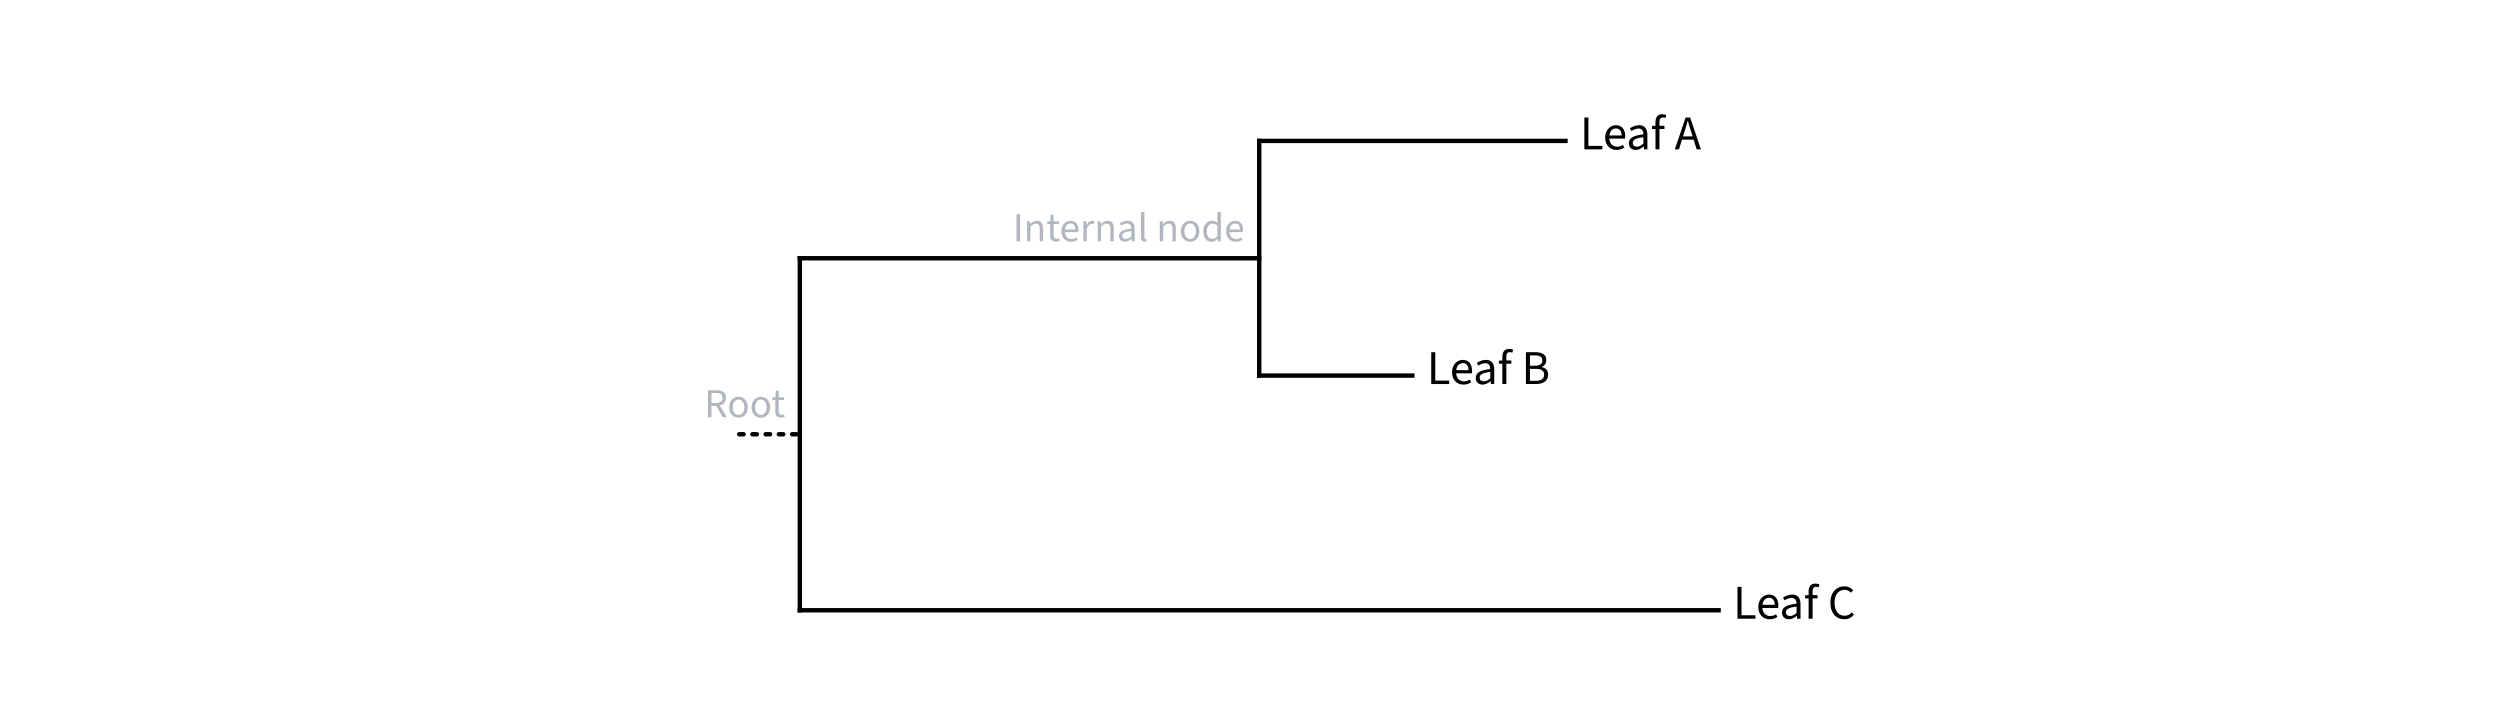
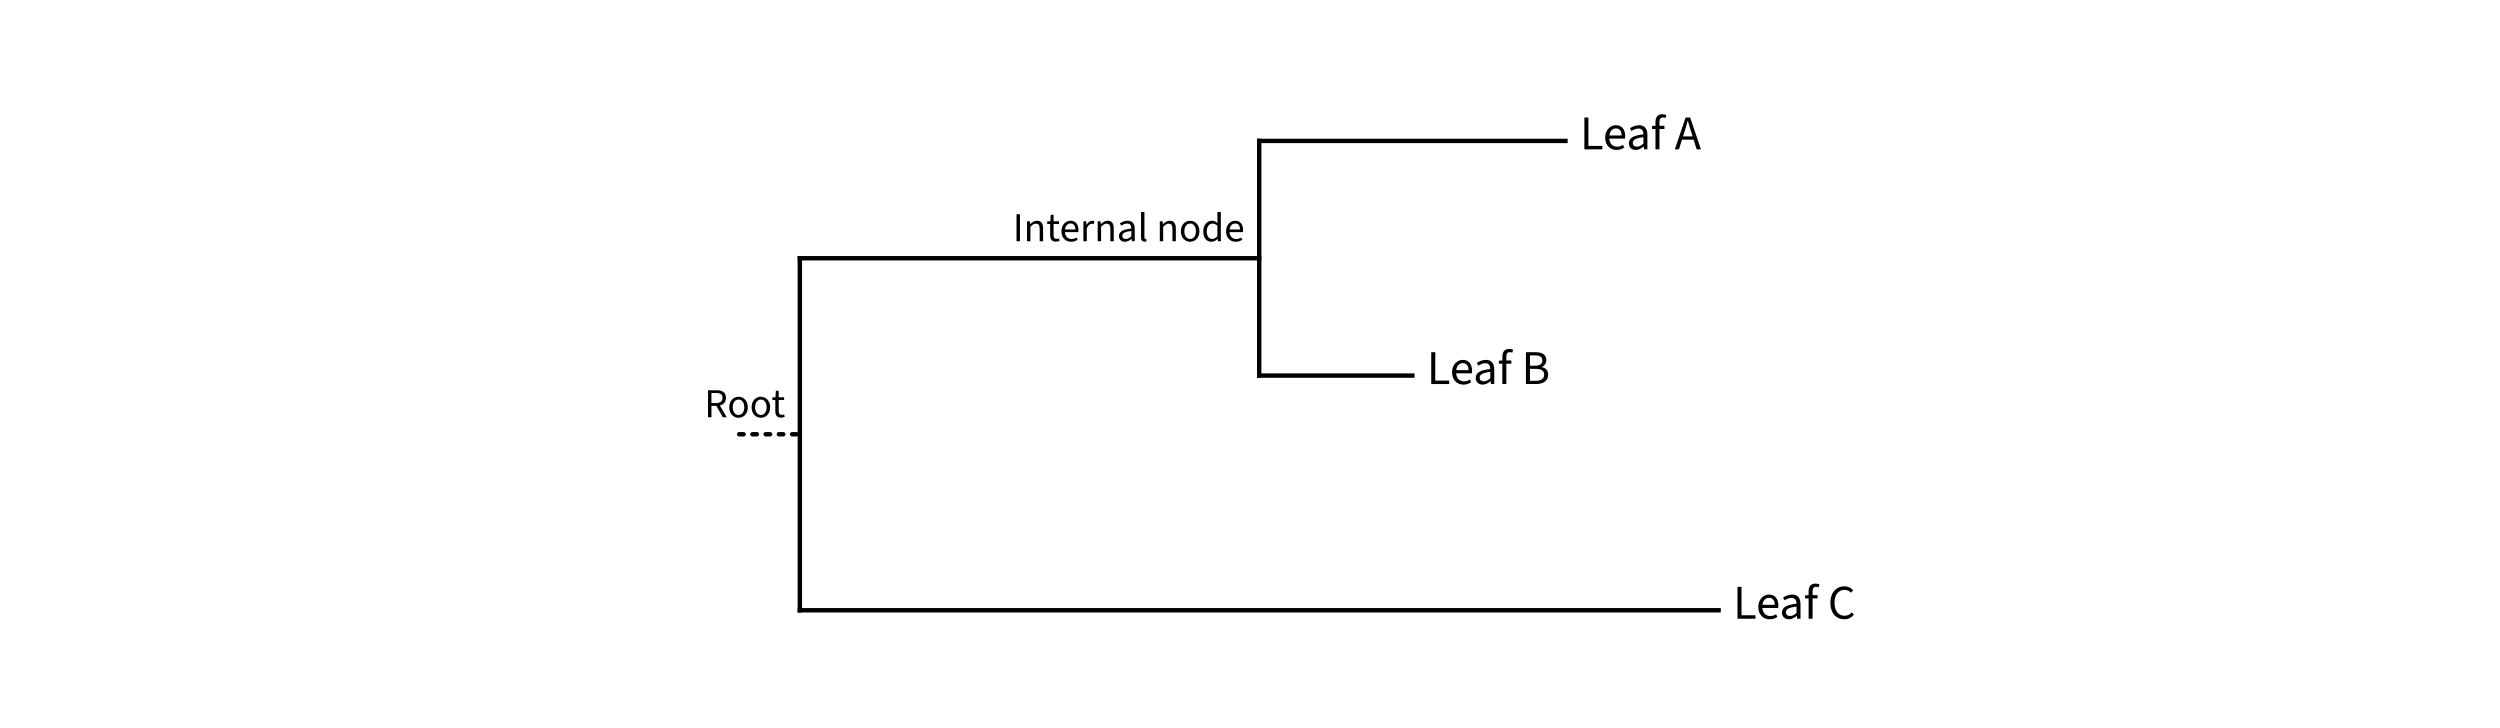
<svg xmlns="http://www.w3.org/2000/svg" xmlns:xlink="http://www.w3.org/1999/xlink" class="typst-doc" viewBox="0 0 566.929 165" width="566.929pt" height="165pt">
  <g>
    <g class="typst-group" transform="matrix(1 0 0 1 145.9646 0)">
      <g>
        <path class="typst-shape" fill="none" stroke="#000000" stroke-width="1" stroke-linecap="round" stroke-linejoin="miter" stroke-miterlimit="4" stroke-dashoffset="0" stroke-dasharray="1 2" transform="matrix(1 0 0 1 21.6634 98.4775)" d="M 0 0h 13.75 " />
        <path class="typst-shape" fill="none" stroke="#000000" stroke-width="1" stroke-linecap="square" stroke-linejoin="miter" stroke-miterlimit="4" transform="matrix(1 0 0 1 35.4134 58.564)" d="M 0 0v 79.827 " />
        <path class="typst-shape" fill="none" stroke="#000000" stroke-width="1" stroke-linecap="square" stroke-linejoin="miter" stroke-miterlimit="4" transform="matrix(1 0 0 1 35.4134 58.564)" d="M 0 0h 104.173 " />
        <path class="typst-shape" fill="none" stroke="#000000" stroke-width="1" stroke-linecap="square" stroke-linejoin="miter" stroke-miterlimit="4" transform="matrix(1 0 0 1 139.5867 31.955)" d="M 0 0v 53.218 " />
        <path class="typst-shape" fill="none" stroke="#000000" stroke-width="1" stroke-linecap="square" stroke-linejoin="miter" stroke-miterlimit="4" transform="matrix(1 0 0 1 139.5867 31.955)" d="M 0 0h 69.449 " />
        <path class="typst-shape" fill="none" stroke="#000000" stroke-width="1" stroke-linecap="square" stroke-linejoin="miter" stroke-miterlimit="4" transform="matrix(1 0 0 1 139.5867 85.173)" d="M 0 0h 34.724 " />
        <path class="typst-shape" fill="none" stroke="#000000" stroke-width="1" stroke-linecap="square" stroke-linejoin="miter" stroke-miterlimit="4" transform="matrix(1 0 0 1 35.4134 138.391)" d="M 0 0h 208.347 " />
        <g class="typst-text" transform="matrix(1 0 0 -1 212.3356 33.869)">
          <use xlink:href="#gCC57CF18E22FAED51DACB1824D15E758" x="0" y="0" fill="#000000" fill-rule="nonzero" />
          <use xlink:href="#g952321E4424421CC55738D692ABBBB8F" x="5.214" y="0" fill="#000000" fill-rule="nonzero" />
          <use xlink:href="#g97926E944072FB8E532838AEE0E2DD79" x="10.516" y="0" fill="#000000" fill-rule="nonzero" />
          <use xlink:href="#g49555CB2166E424105A539BB5931EEC1" x="16.06" y="0" fill="#000000" fill-rule="nonzero" />
          <use xlink:href="#gDBD3E0C2A760A369A3CB7EF497FCA744" x="21.472" y="0" fill="#000000" fill-rule="nonzero" />
        </g>
        <g class="typst-text" transform="matrix(1 0 0 -1 177.6111 87.087)">
          <use xlink:href="#gCC57CF18E22FAED51DACB1824D15E758" x="0" y="0" fill="#000000" fill-rule="nonzero" />
          <use xlink:href="#g952321E4424421CC55738D692ABBBB8F" x="5.214" y="0" fill="#000000" fill-rule="nonzero" />
          <use xlink:href="#g97926E944072FB8E532838AEE0E2DD79" x="10.516" y="0" fill="#000000" fill-rule="nonzero" />
          <use xlink:href="#g49555CB2166E424105A539BB5931EEC1" x="16.06" y="0" fill="#000000" fill-rule="nonzero" />
          <use xlink:href="#gF21BC722CFEAC9461B720621186DB08B" x="21.472" y="0" fill="#000000" fill-rule="nonzero" />
        </g>
        <g class="typst-text" transform="matrix(1 0 0 -1 83.71165 54.714)">
-           <use xlink:href="#g2E63D7AAF8FF110D76192BCA22B2AC67" x="0" y="0" fill="#b2b6be" fill-rule="nonzero" />
-           <use xlink:href="#gA314E40FBFFB3FA2934E4464457FDA51" x="2.459" y="0" fill="#b2b6be" fill-rule="nonzero" />
-           <use xlink:href="#g5589ADDE2288CB94681743E50A23368F" x="7.574" y="0" fill="#b2b6be" fill-rule="nonzero" />
-           <use xlink:href="#g86DDA9FF35B1A244258D14EF2510E2CA" x="10.603" y="0" fill="#b2b6be" fill-rule="nonzero" />
-           <use xlink:href="#g86F81373AF7C0FAB5EE4907B198400F6" x="15.241" y="0" fill="#b2b6be" fill-rule="nonzero" />
-           <use xlink:href="#gA314E40FBFFB3FA2934E4464457FDA51" x="18.485" y="0" fill="#b2b6be" fill-rule="nonzero" />
-           <use xlink:href="#g7861E29E328024C0DB1316EAD1B388BC" x="23.599" y="0" fill="#b2b6be" fill-rule="nonzero" />
-           <use xlink:href="#gE2B9237DC5612F6996F951C85D67012E" x="28.312" y="0" fill="#b2b6be" fill-rule="nonzero" />
-           <use xlink:href="#gA314E40FBFFB3FA2934E4464457FDA51" x="32.566" y="0" fill="#b2b6be" fill-rule="nonzero" />
-           <use xlink:href="#gAFF450DAE1487F89AB2B204CC14F2938" x="37.681" y="0" fill="#b2b6be" fill-rule="nonzero" />
-           <use xlink:href="#gF7C0CBE20DAC670E6D9CE5CC745A0294" x="42.748" y="0" fill="#b2b6be" fill-rule="nonzero" />
-           <use xlink:href="#g86DDA9FF35B1A244258D14EF2510E2CA" x="47.937" y="0" fill="#b2b6be" fill-rule="nonzero" />
+           <use xlink:href="#g2E63D7AAF8FF110D76192BCA22B2AC67" x="0" y="0" fill="oklch(68.000% 0.012 -95.500deg)" fill-rule="nonzero" />
+           <use xlink:href="#gA314E40FBFFB3FA2934E4464457FDA51" x="2.459" y="0" fill="oklch(68.000% 0.012 -95.500deg)" fill-rule="nonzero" />
+           <use xlink:href="#g5589ADDE2288CB94681743E50A23368F" x="7.574" y="0" fill="oklch(68.000% 0.012 -95.500deg)" fill-rule="nonzero" />
+           <use xlink:href="#g86DDA9FF35B1A244258D14EF2510E2CA" x="10.603" y="0" fill="oklch(68.000% 0.012 -95.500deg)" fill-rule="nonzero" />
+           <use xlink:href="#g86F81373AF7C0FAB5EE4907B198400F6" x="15.241" y="0" fill="oklch(68.000% 0.012 -95.500deg)" fill-rule="nonzero" />
+           <use xlink:href="#gA314E40FBFFB3FA2934E4464457FDA51" x="18.485" y="0" fill="oklch(68.000% 0.012 -95.500deg)" fill-rule="nonzero" />
+           <use xlink:href="#g7861E29E328024C0DB1316EAD1B388BC" x="23.599" y="0" fill="oklch(68.000% 0.012 -95.500deg)" fill-rule="nonzero" />
+           <use xlink:href="#gE2B9237DC5612F6996F951C85D67012E" x="28.312" y="0" fill="oklch(68.000% 0.012 -95.500deg)" fill-rule="nonzero" />
+           <use xlink:href="#gA314E40FBFFB3FA2934E4464457FDA51" x="32.566" y="0" fill="oklch(68.000% 0.012 -95.500deg)" fill-rule="nonzero" />
+           <use xlink:href="#gAFF450DAE1487F89AB2B204CC14F2938" x="37.681" y="0" fill="oklch(68.000% 0.012 -95.500deg)" fill-rule="nonzero" />
+           <use xlink:href="#gF7C0CBE20DAC670E6D9CE5CC745A0294" x="42.748" y="0" fill="oklch(68.000% 0.012 -95.500deg)" fill-rule="nonzero" />
+           <use xlink:href="#g86DDA9FF35B1A244258D14EF2510E2CA" x="47.937" y="0" fill="oklch(68.000% 0.012 -95.500deg)" fill-rule="nonzero" />
        </g>
        <g class="typst-text" transform="matrix(1 0 0 -1 247.06 140.305)">
          <use xlink:href="#gCC57CF18E22FAED51DACB1824D15E758" x="0" y="0" fill="#000000" fill-rule="nonzero" />
          <use xlink:href="#g952321E4424421CC55738D692ABBBB8F" x="5.214" y="0" fill="#000000" fill-rule="nonzero" />
          <use xlink:href="#g97926E944072FB8E532838AEE0E2DD79" x="10.516" y="0" fill="#000000" fill-rule="nonzero" />
          <use xlink:href="#g49555CB2166E424105A539BB5931EEC1" x="16.06" y="0" fill="#000000" fill-rule="nonzero" />
          <use xlink:href="#g23AC92068B23D35F92970FCA83CC3BC" x="21.472" y="0" fill="#000000" fill-rule="nonzero" />
        </g>
        <g class="typst-text" transform="matrix(1 0 0 -1 13.75 94.6275)">
-           <use xlink:href="#g31219937ED4984B7DA5D4BB72FF9F8D" x="0" y="0" fill="#b2b6be" fill-rule="nonzero" />
-           <use xlink:href="#gAFF450DAE1487F89AB2B204CC14F2938" x="5.227" y="0" fill="#b2b6be" fill-rule="nonzero" />
-           <use xlink:href="#gAFF450DAE1487F89AB2B204CC14F2938" x="10.294" y="0" fill="#b2b6be" fill-rule="nonzero" />
-           <use xlink:href="#g5589ADDE2288CB94681743E50A23368F" x="15.203" y="0" fill="#b2b6be" fill-rule="nonzero" />
+           <use xlink:href="#g31219937ED4984B7DA5D4BB72FF9F8D" x="0" y="0" fill="oklch(68.000% 0.012 -95.500deg)" fill-rule="nonzero" />
+           <use xlink:href="#gAFF450DAE1487F89AB2B204CC14F2938" x="5.227" y="0" fill="oklch(68.000% 0.012 -95.500deg)" fill-rule="nonzero" />
+           <use xlink:href="#gAFF450DAE1487F89AB2B204CC14F2938" x="10.294" y="0" fill="oklch(68.000% 0.012 -95.500deg)" fill-rule="nonzero" />
+           <use xlink:href="#g5589ADDE2288CB94681743E50A23368F" x="15.203" y="0" fill="oklch(68.000% 0.012 -95.500deg)" fill-rule="nonzero" />
        </g>
      </g>
    </g>
  </g>
  <defs id="glyph">
    <symbol id="gCC57CF18E22FAED51DACB1824D15E758" overflow="visible">
      <path d="M 0 0m 0.99 0 h 4.07 v 0.781 h -3.157 v 6.435 h -0.913 Z " />
    </symbol>
    <symbol id="g952321E4424421CC55738D692ABBBB8F" overflow="visible">
      <path d="M 0 0m 2.926 4.741 c 0.825 0 1.298 -0.561 1.298 -1.595 h -2.783 c 0.143 1.144 0.825 1.595 1.485 1.595 Z m 0.143 -4.873 c 0.726 0 1.298 0.231 1.771 0.55 l -0.33 0.594 c -0.374 -0.253 -0.825 -0.407 -1.331 -0.407 c -0.902 0 -1.672 0.627 -1.76 1.826 h 3.575 c 0.033 0.176 0.044 0.352 0.044 0.539 c 0 1.518 -0.748 2.508 -2.123 2.508 c -1.232 0 -2.42 -1.067 -2.42 -2.805 c 0 -1.771 1.133 -2.805 2.574 -2.805 Z " />
    </symbol>
    <symbol id="g97926E944072FB8E532838AEE0E2DD79" overflow="visible">
      <path d="M 0 0m 2.134 -0.132 c 0.671 0 1.243 0.341 1.771 0.77 h 0.033 l 0.077 -0.638 h 0.748 v 3.278 c 0 1.331 -0.561 2.2 -1.859 2.2 c -0.858 0 -1.606 -0.363 -2.101 -0.693 l 0.352 -0.616 c 0.418 0.264 0.979 0.55 1.595 0.55 c 0.869 0 1.1 -0.649 1.111 -1.32 c -2.288 -0.253 -3.3 -0.814 -3.3 -2.013 c 0 -0.968 0.682 -1.518 1.573 -1.518 Z m 0.253 0.748 c -0.517 0 -0.935 0.231 -0.935 0.825 c 0 0.693 0.605 1.1 2.409 1.309 v -1.441 c -0.517 -0.462 -0.957 -0.693 -1.474 -0.693 Z " />
    </symbol>
    <symbol id="g49555CB2166E424105A539BB5931EEC1" overflow="visible">
      <path d="M 0 0m 1.056 0 h 0.902 v 4.609 h 1.133 v 0.737 h -1.133 v 0.847 c 0 0.682 0.242 1.034 0.748 1.034 c 0.198 0 0.385 -0.033 0.605 -0.099 l 0.198 0.66 c -0.231 0.099 -0.561 0.176 -0.891 0.176 c -1.067 0 -1.562 -0.682 -1.562 -1.771 v -0.847 l -0.792 -0.055 v -0.682 h 0.792 Z " />
    </symbol>
    <symbol id="gDBD3E0C2A760A369A3CB7EF497FCA744" overflow="visible">
      <path d="M 0 0m 2.233 4.037 c 0.264 0.803 0.495 1.595 0.715 2.431 h 0.044 c 0.231 -0.836 0.462 -1.628 0.726 -2.431 l 0.341 -1.1 h -2.167 Z m -2.2 -4.037 h 0.935 l 0.693 2.2 h 2.629 l 0.682 -2.2 h 0.979 l -2.442 7.216 h -1.034 Z " />
    </symbol>
    <symbol id="gF21BC722CFEAC9461B720621186DB08B" overflow="visible">
      <path d="M 0 0m 0.99 0 h 2.299 c 1.617 0 2.739 0.704 2.739 2.145 c 0 0.968 -0.572 1.529 -1.474 1.694 v 0.044 c 0.682 0.22 1.056 0.825 1.056 1.573 c 0 1.265 -1.012 1.76 -2.475 1.76 h -2.145 Z m 0.913 4.147 v 2.343 h 1.111 c 1.122 0 1.694 -0.319 1.694 -1.155 c 0 -0.737 -0.506 -1.188 -1.738 -1.188 Z m 0 -3.421 v 2.717 h 1.254 c 1.265 0 1.969 -0.407 1.969 -1.298 c 0 -0.968 -0.726 -1.419 -1.969 -1.419 Z " />
    </symbol>
    <symbol id="g2E63D7AAF8FF110D76192BCA22B2AC67" overflow="visible">
      <path d="M 0 0m 0.842 0 h 0.776 v 6.134 h -0.776 Z " />
    </symbol>
    <symbol id="gA314E40FBFFB3FA2934E4464457FDA51" overflow="visible">
      <path d="M 0 0m 0.767 0 h 0.767 v 3.291 c 0.458 0.458 0.776 0.701 1.244 0.701 c 0.598 0 0.86 -0.365 0.86 -1.216 v -2.777 h 0.767 v 2.88 c 0 1.159 -0.43 1.776 -1.384 1.776 c -0.626 0 -1.094 -0.337 -1.524 -0.767 h -0.028 l -0.065 0.654 h -0.636 Z " />
    </symbol>
    <symbol id="g5589ADDE2288CB94681743E50A23368F" overflow="visible">
      <path d="M 0 0m 2.197 -0.084 c 0.309 0 0.608 0.075 0.851 0.196 l -0.159 0.542 c -0.178 -0.084 -0.355 -0.112 -0.514 -0.112 c -0.524 0 -0.701 0.318 -0.701 0.87 v 2.506 h 1.225 v 0.626 h -1.225 v 1.459 h -0.645 l -0.093 -1.459 l -0.711 -0.047 v -0.58 h 0.673 v -2.487 c 0 -0.907 0.327 -1.515 1.3 -1.515 Z " />
    </symbol>
    <symbol id="g86DDA9FF35B1A244258D14EF2510E2CA" overflow="visible">
      <path d="M 0 0m 2.487 4.03 c 0.701 0 1.103 -0.477 1.103 -1.356 h -2.366 c 0.122 0.972 0.701 1.356 1.262 1.356 Z m 0.122 -4.142 c 0.617 0 1.103 0.196 1.505 0.468 l -0.28 0.505 c -0.318 -0.215 -0.701 -0.346 -1.131 -0.346 c -0.767 0 -1.421 0.533 -1.496 1.552 h 3.039 c 0.028 0.15 0.037 0.299 0.037 0.458 c 0 1.29 -0.636 2.132 -1.805 2.132 c -1.047 0 -2.057 -0.907 -2.057 -2.384 c 0 -1.505 0.963 -2.384 2.188 -2.384 Z " />
    </symbol>
    <symbol id="g86F81373AF7C0FAB5EE4907B198400F6" overflow="visible">
      <path d="M 0 0m 0.767 0 h 0.767 v 2.917 c 0.309 0.767 0.767 1.047 1.15 1.047 c 0.187 0 0.28 -0.019 0.421 -0.056 l 0.168 0.654 c -0.15 0.065 -0.29 0.094 -0.486 0.094 c -0.524 0 -0.991 -0.365 -1.29 -0.935 h -0.028 l -0.065 0.823 h -0.636 Z " />
    </symbol>
    <symbol id="g7861E29E328024C0DB1316EAD1B388BC" overflow="visible">
      <path d="M 0 0m 1.814 -0.112 c 0.57 0 1.057 0.29 1.505 0.654 h 0.028 l 0.065 -0.542 h 0.636 v 2.786 c 0 1.131 -0.477 1.87 -1.58 1.87 c -0.729 0 -1.365 -0.309 -1.786 -0.589 l 0.299 -0.524 c 0.355 0.224 0.832 0.467 1.356 0.467 c 0.739 0 0.935 -0.552 0.944 -1.122 c -1.945 -0.215 -2.805 -0.692 -2.805 -1.711 c 0 -0.823 0.58 -1.29 1.337 -1.29 Z m 0.215 0.636 c -0.439 0 -0.795 0.196 -0.795 0.701 c 0 0.589 0.514 0.935 2.048 1.113 v -1.225 c -0.439 -0.393 -0.813 -0.589 -1.253 -0.589 Z " />
    </symbol>
    <symbol id="gE2B9237DC5612F6996F951C85D67012E" overflow="visible">
      <path d="M 0 0m 1.58 -0.084 c 0.187 0 0.337 0.028 0.439 0.075 l -0.103 0.58 c -0.075 -0.019 -0.112 -0.019 -0.159 -0.019 c -0.122 0 -0.224 0.084 -0.224 0.327 v 5.778 h -0.767 v -5.722 c 0 -0.654 0.234 -1.019 0.813 -1.019 Z " />
    </symbol>
    <symbol id="gAFF450DAE1487F89AB2B204CC14F2938" overflow="visible">
      <path d="M 0 0m 2.534 -0.112 c 1.113 0 2.104 0.87 2.104 2.375 c 0 1.524 -0.991 2.394 -2.104 2.394 c -1.113 0 -2.104 -0.87 -2.104 -2.394 c 0 -1.505 0.991 -2.375 2.104 -2.375 Z m 0 0.636 c -0.776 0 -1.309 0.701 -1.309 1.739 c 0 1.047 0.533 1.758 1.309 1.758 c 0.785 0 1.309 -0.711 1.309 -1.758 c 0 -1.038 -0.524 -1.739 -1.309 -1.739 Z " />
    </symbol>
    <symbol id="gF7C0CBE20DAC670E6D9CE5CC745A0294" overflow="visible">
      <path d="M 0 0m 2.319 -0.112 c 0.533 0 1.019 0.299 1.374 0.645 h 0.028 l 0.065 -0.533 h 0.636 v 6.657 h -0.776 v -1.748 l 0.037 -0.776 c -0.402 0.327 -0.748 0.524 -1.272 0.524 c -1.038 0 -1.973 -0.916 -1.973 -2.394 c 0 -1.515 0.739 -2.375 1.879 -2.375 Z m 0.168 0.645 c -0.795 0 -1.253 0.655 -1.253 1.739 c 0 1.038 0.58 1.739 1.309 1.739 c 0.374 0 0.72 -0.131 1.103 -0.477 v -2.375 c -0.374 -0.421 -0.739 -0.626 -1.159 -0.626 Z " />
    </symbol>
    <symbol id="g23AC92068B23D35F92970FCA83CC3BC" overflow="visible">
      <path d="M 0 0m 3.729 -0.132 c 0.935 0 1.606 0.374 2.189 1.034 l -0.473 0.528 c -0.462 -0.495 -0.979 -0.759 -1.65 -0.759 c -1.397 0 -2.277 1.144 -2.277 2.959 c 0 1.793 0.913 2.915 2.266 2.915 c 0.594 0 1.089 -0.242 1.474 -0.649 l 0.495 0.561 c -0.418 0.495 -1.122 0.891 -1.98 0.891 c -1.837 0 -3.201 -1.419 -3.201 -3.74 c 0 -2.354 1.353 -3.74 3.157 -3.74 Z " />
    </symbol>
    <symbol id="g31219937ED4984B7DA5D4BB72FF9F8D" overflow="visible">
      <path d="M 0 0m 0.842 0 h 0.776 v 2.59 h 1.113 l 1.477 -2.59 h 0.879 l -1.561 2.674 c 0.841 0.206 1.384 0.785 1.384 1.739 c 0 1.272 -0.898 1.72 -2.151 1.72 h -1.917 Z m 0.776 3.226 v 2.281 h 1.028 c 0.954 0 1.487 -0.29 1.487 -1.094 c 0 -0.795 -0.533 -1.187 -1.487 -1.187 Z " />
    </symbol>
  </defs>
</svg>
